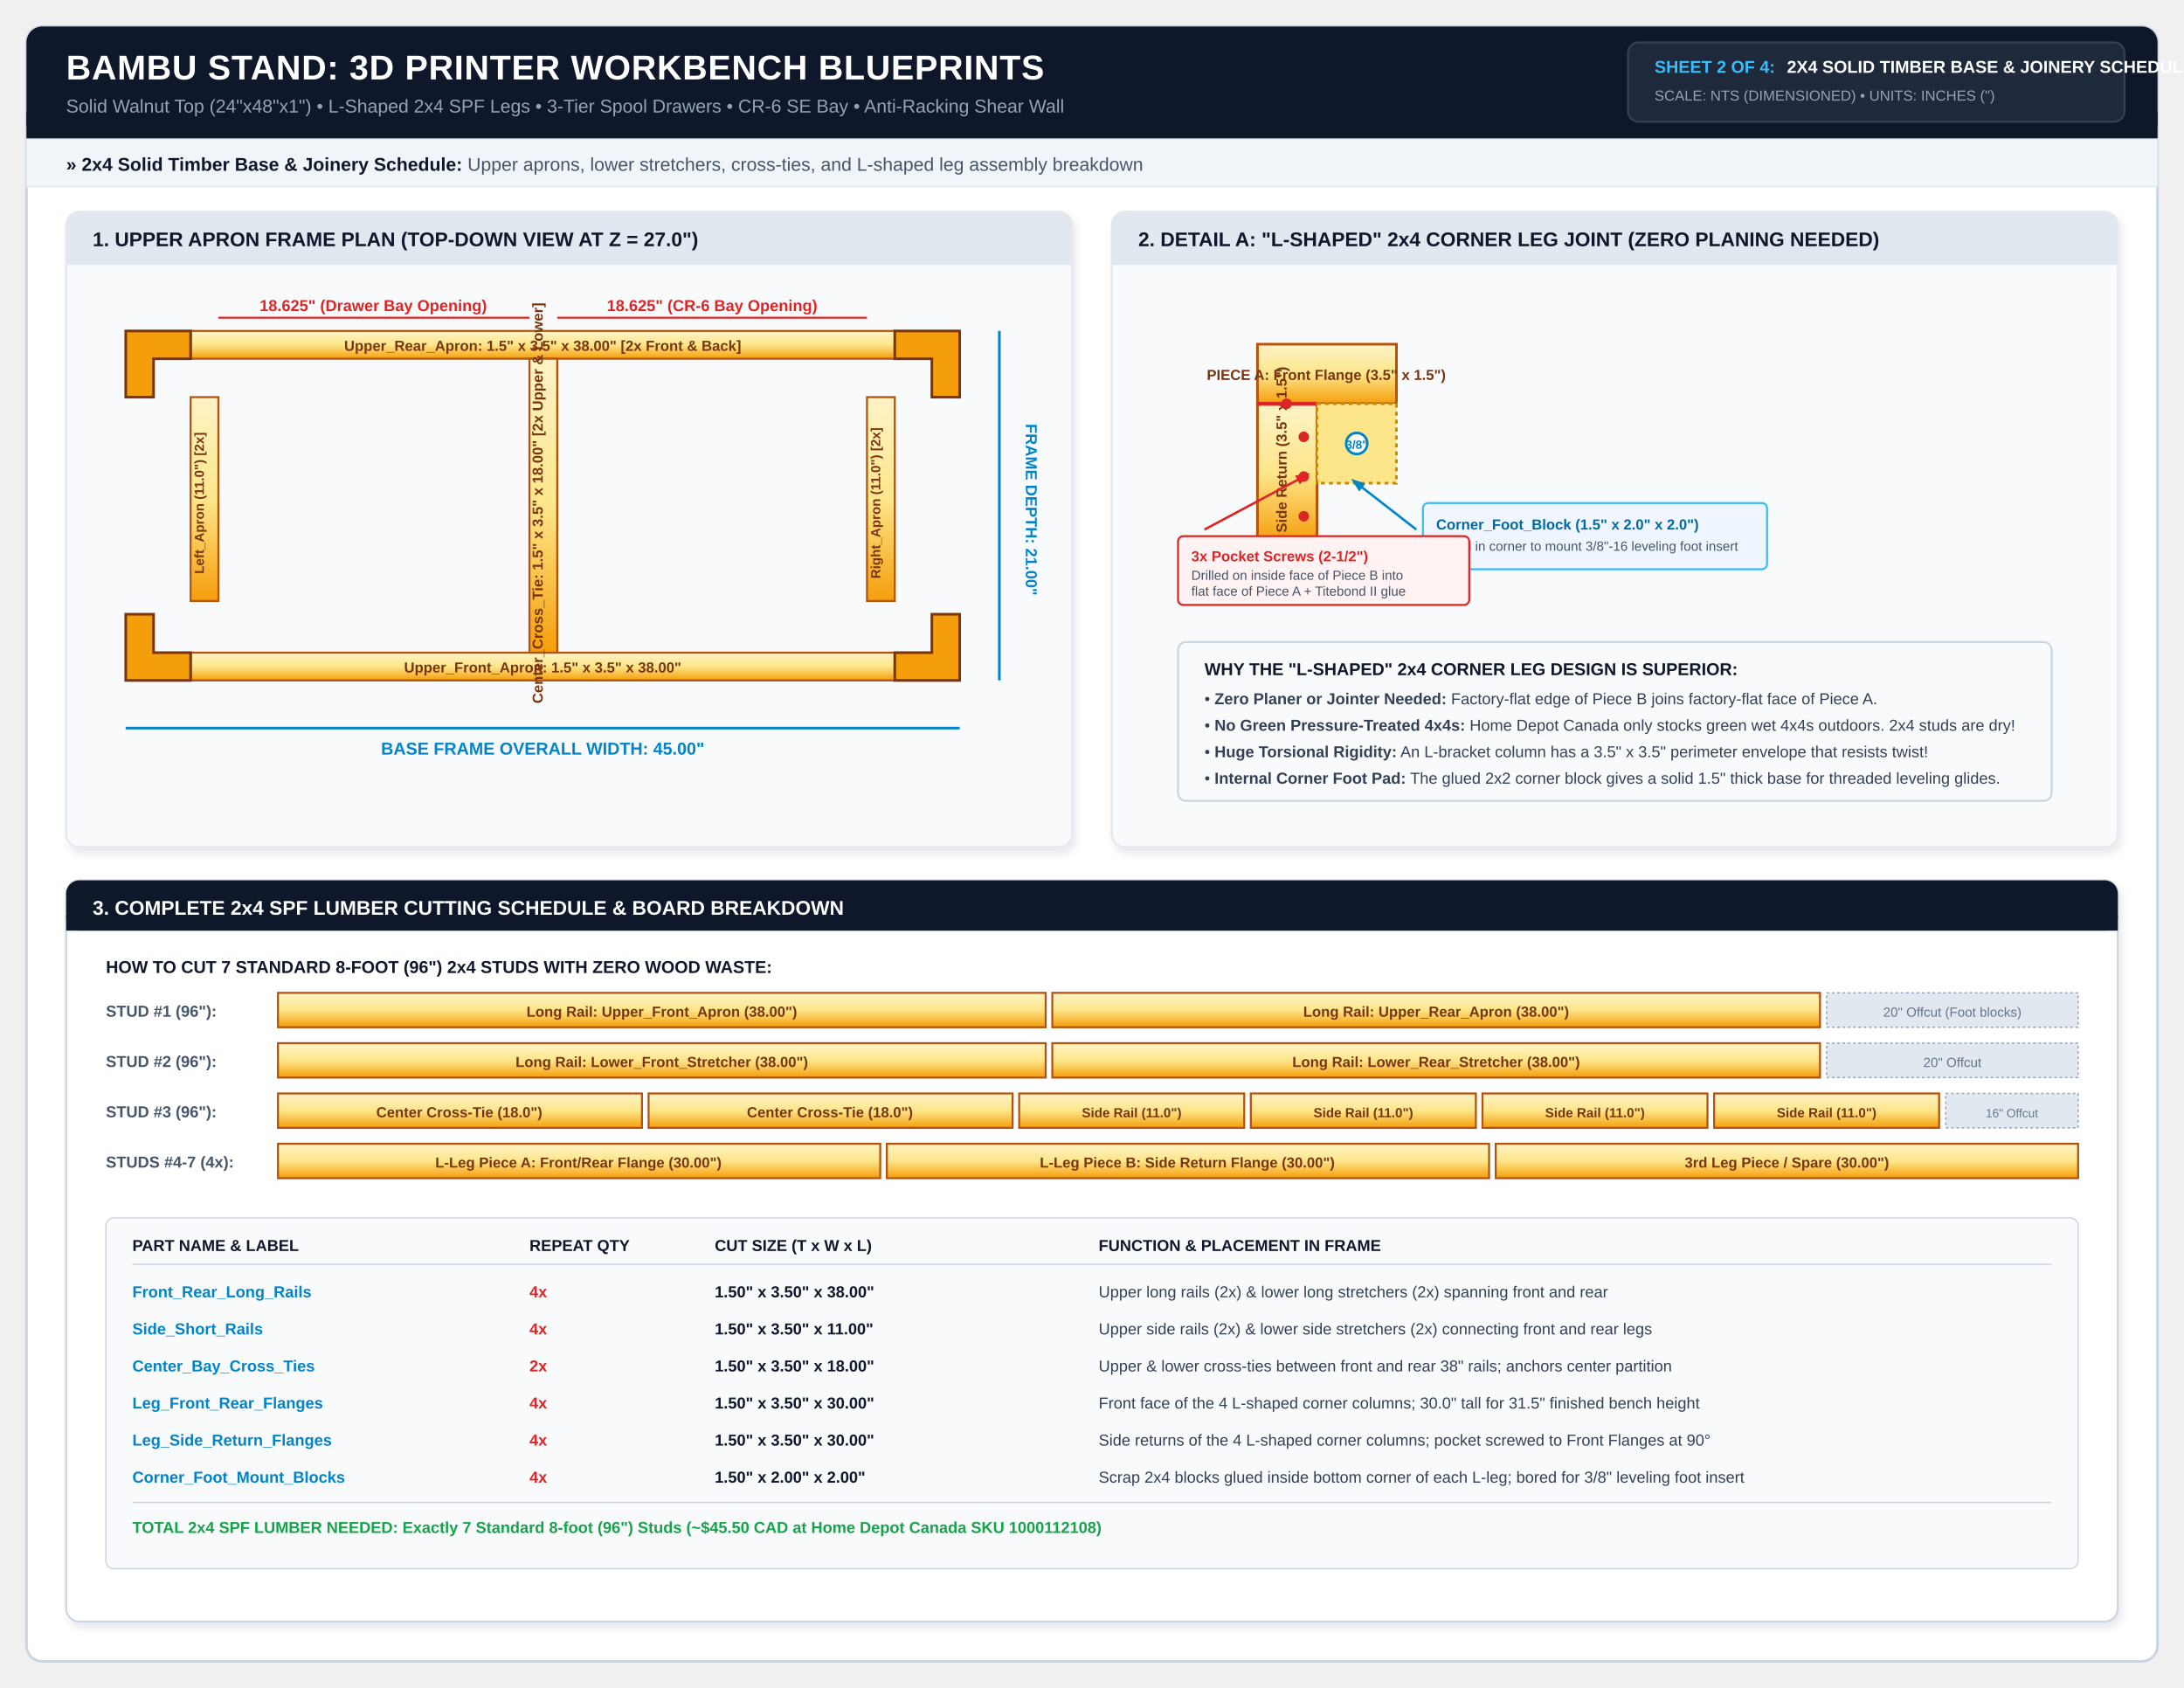
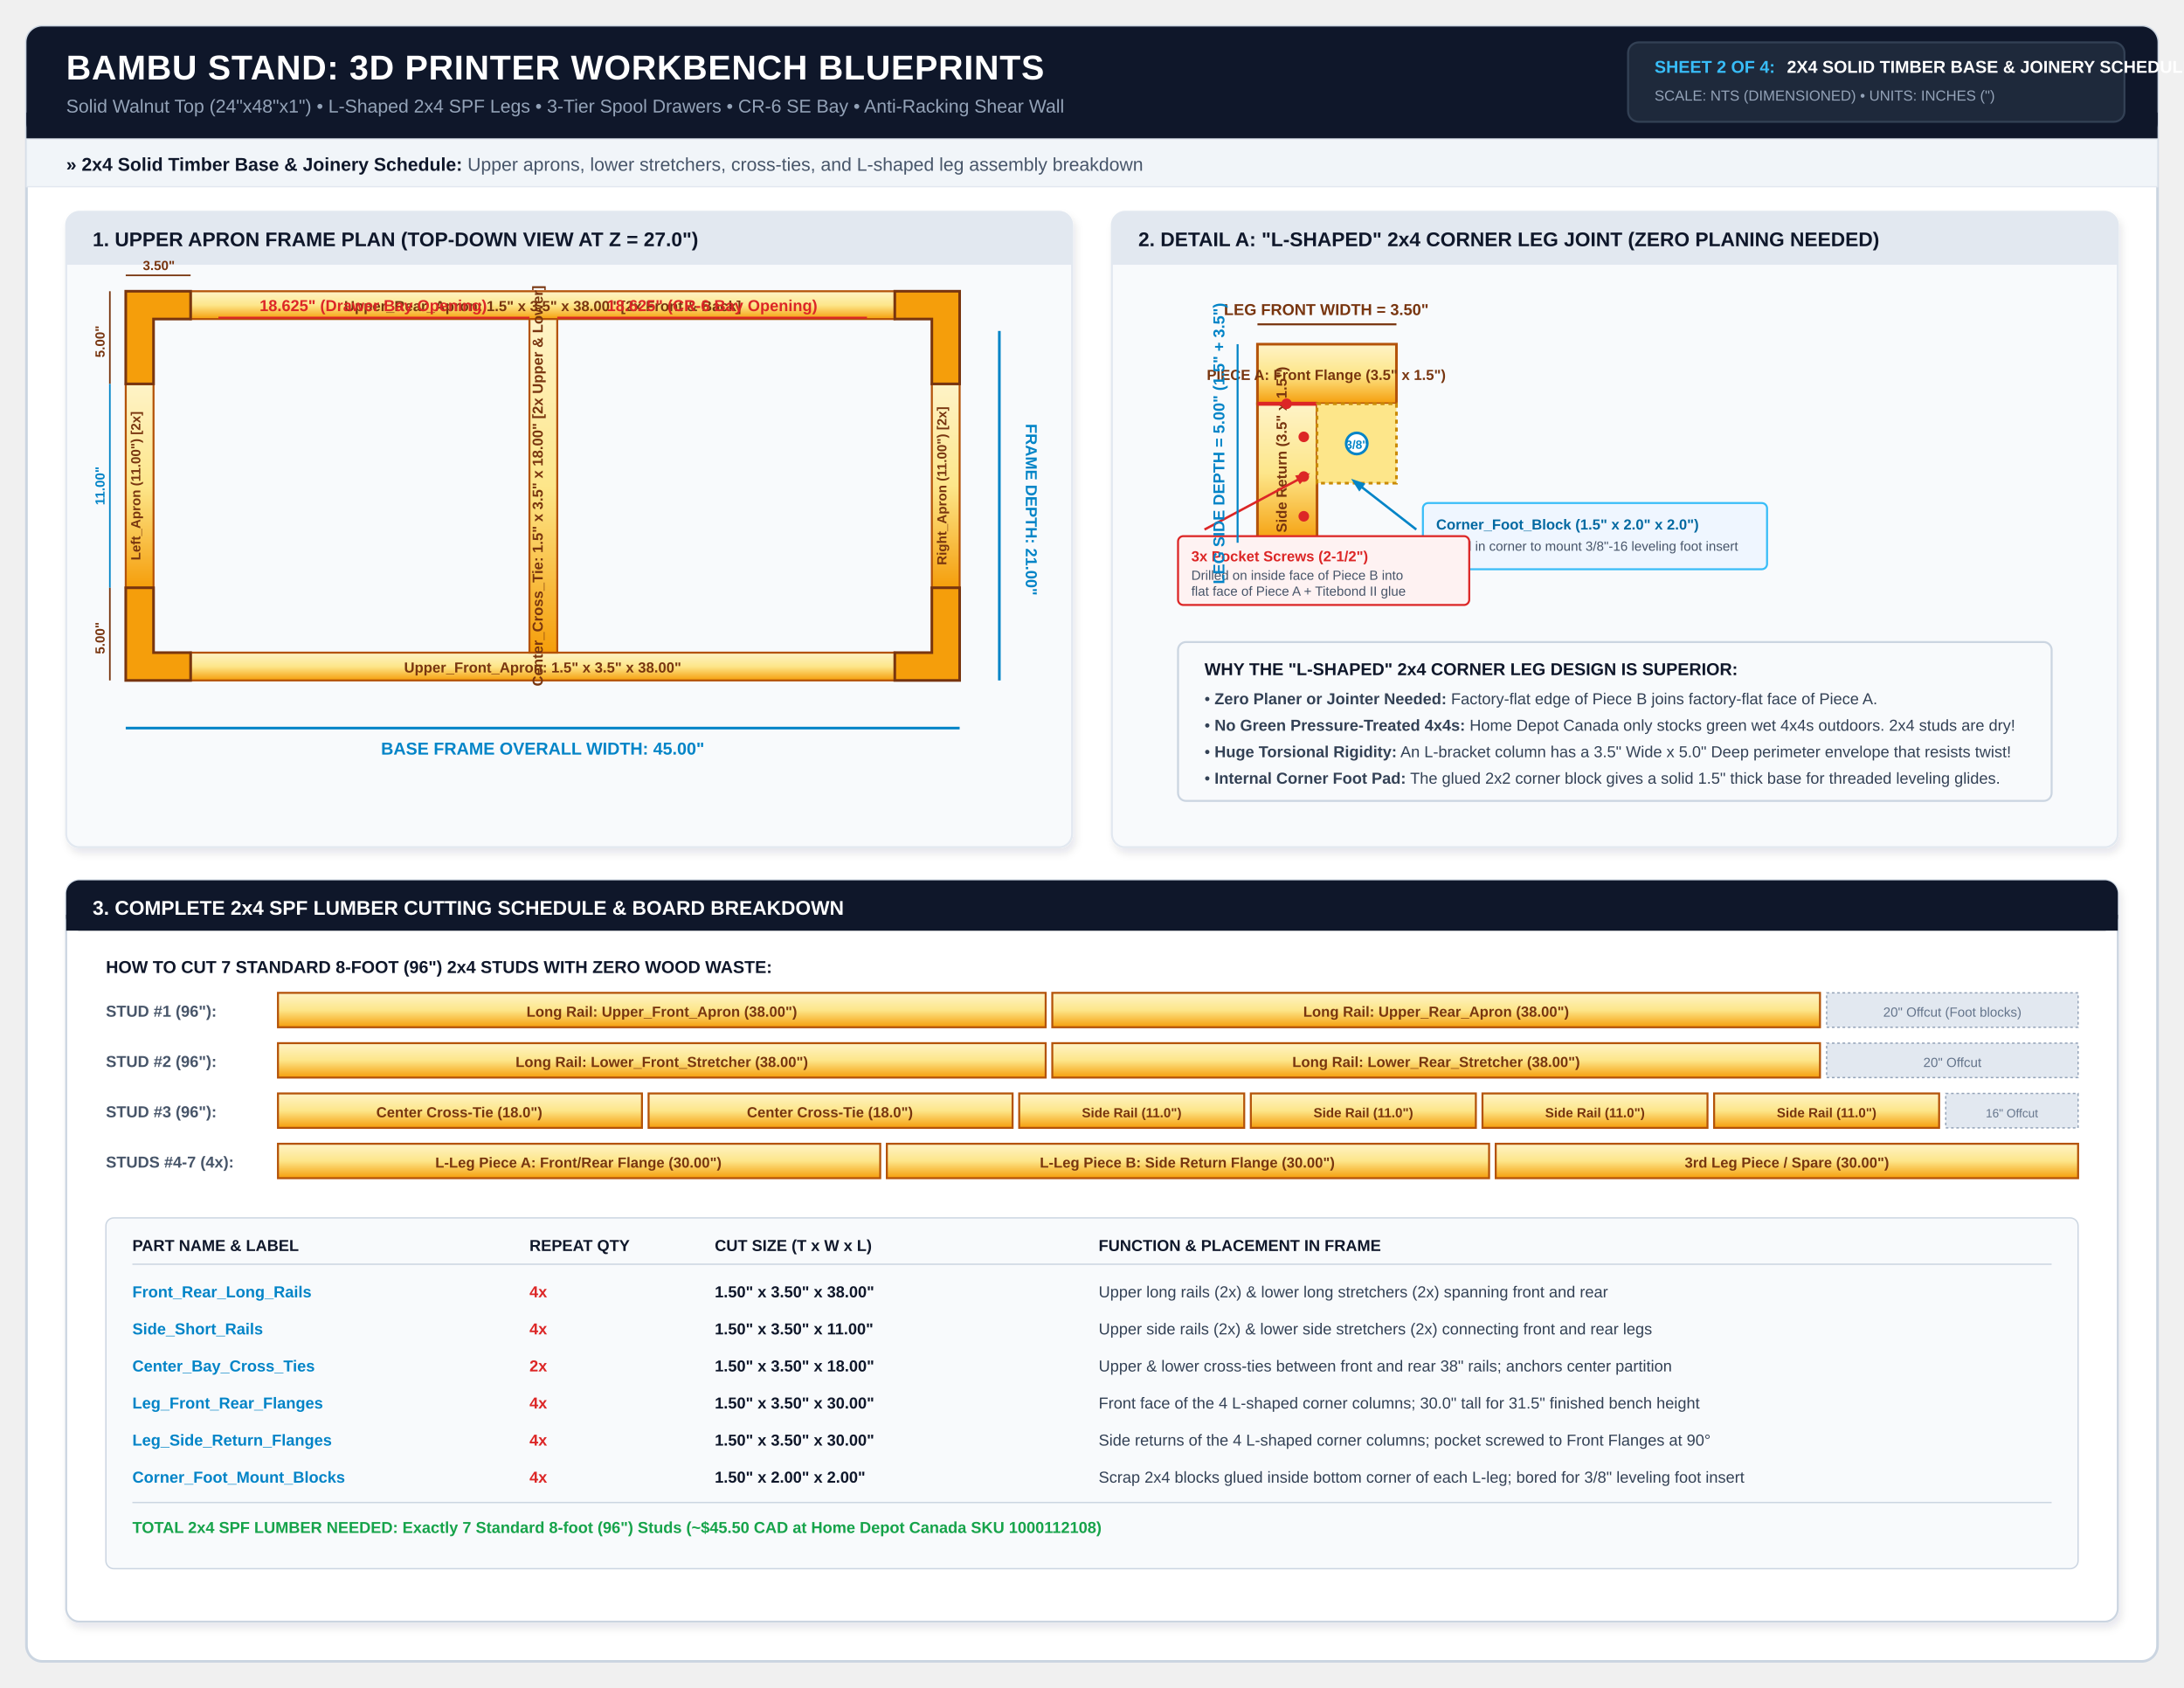
<svg xmlns="http://www.w3.org/2000/svg" viewBox="0 0 1650 1275" width="1650" height="1275" style="background:#ffffff; font-family:'Liberation Sans', Arial, sans-serif;">
  <defs>
    <marker id="arrow-slate" viewBox="0 0 10 10" refX="5" refY="5" markerWidth="6" markerHeight="6" orient="auto-start-reverse">
      <path d="M 0 1.5 L 10 5 L 0 8.5 z" fill="#334155" />
    </marker>
    <marker id="arrow-blue" viewBox="0 0 10 10" refX="5" refY="5" markerWidth="6" markerHeight="6" orient="auto-start-reverse">
      <path d="M 0 1.5 L 10 5 L 0 8.5 z" fill="#0284c7" />
    </marker>
    <marker id="arrow-red" viewBox="0 0 10 10" refX="5" refY="5" markerWidth="6" markerHeight="6" orient="auto-start-reverse">
      <path d="M 0 1.5 L 10 5 L 0 8.5 z" fill="#dc2626" />
    </marker>
    <linearGradient id="walnutGrad" x1="0%" y1="0%" x2="100%" y2="100%">
      <stop offset="0%" stop-color="#8a5a36" />
      <stop offset="50%" stop-color="#6e4324" />
      <stop offset="100%" stop-color="#543217" />
    </linearGradient>
    <linearGradient id="spfGrad" x1="0%" y1="0%" x2="0%" y2="100%">
      <stop offset="0%" stop-color="#fef3c7" />
      <stop offset="50%" stop-color="#fde68a" />
      <stop offset="100%" stop-color="#f59e0b" />
    </linearGradient>
    <linearGradient id="birchGrad" x1="0%" y1="0%" x2="100%" y2="100%">
      <stop offset="0%" stop-color="#fef08a" />
      <stop offset="50%" stop-color="#fde047" />
      <stop offset="100%" stop-color="#eab308" />
    </linearGradient>
    <linearGradient id="steelGrad" x1="0%" y1="0%" x2="0%" y2="100%">
      <stop offset="0%" stop-color="#cbd5e1" />
      <stop offset="50%" stop-color="#94a3b8" />
      <stop offset="100%" stop-color="#64748b" />
    </linearGradient>
    <filter id="shadow" x="-3%" y="-3%" width="108%" height="108%">
      <feDropShadow dx="2" dy="4" stdDeviation="3" flood-color="#0f172a" flood-opacity="0.10" />
    </filter>
  </defs>
  <rect x="20" y="20" width="1610" height="1235" rx="12" fill="#ffffff" stroke="#cbd5e1" stroke-width="2" />
  <rect x="20" y="20" width="1610" height="85" rx="12" fill="#0f172a" />
  <rect x="20" y="85" width="1610" height="20" fill="#0f172a" />
  <text x="50" y="60" font-size="26" font-weight="bold" fill="#ffffff" letter-spacing="0.5">BAMBU STAND: 3D PRINTER WORKBENCH BLUEPRINTS</text>
  <text x="50" y="85" font-size="14" fill="#94a3b8">Solid Walnut Top (24"x48"x1") • L-Shaped 2x4 SPF Legs • 3-Tier Spool Drawers • CR-6 SE Bay • Anti-Racking Shear Wall</text>
  <rect x="1230" y="32" width="375" height="60" rx="8" fill="#1e293b" stroke="#334155" stroke-width="1.5" />
  <text x="1250" y="55" font-size="13" font-weight="bold" fill="#38bdf8">SHEET 2 OF 4:</text>
  <text x="1350" y="55" font-size="13" font-weight="bold" fill="#ffffff">2X4 SOLID TIMBER BASE &amp; JOINERY SCHEDULE</text>
  <text x="1250" y="76" font-size="11" fill="#94a3b8">SCALE: NTS (DIMENSIONED) • UNITS: INCHES (")</text>
  <rect x="20" y="105" width="1610" height="36" fill="#f1f5f9" stroke="#e2e8f0" stroke-width="1" />
  <text x="50" y="129" font-size="14" font-weight="bold" fill="#0f172a">» 2x4 Solid Timber Base &amp; Joinery Schedule: <tspan font-weight="normal" fill="#475569">Upper aprons, lower stretchers, cross-ties, and L-shaped leg assembly breakdown</tspan>
  </text>
  <g transform="translate(50, 160)">
    <rect x="0" y="0" width="760" height="480" rx="10" fill="#f8fafc" stroke="#e2e8f0" stroke-width="1.5" filter="url(#shadow)" />
    <rect x="0" y="0" width="760" height="40" rx="10" fill="#e2e8f0" />
    <rect x="0" y="28" width="760" height="12" fill="#e2e8f0" />
    <text x="20" y="26" font-size="15" font-weight="bold" fill="#0f172a">1. UPPER APRON FRAME PLAN (TOP-DOWN VIEW AT Z = 27.0")</text>
    <g transform="translate(45, 60)">
-       <rect x="49" y="30" width="532" height="21" fill="url(#spfGrad)" stroke="#b45309" stroke-width="1.5" />
-       <text x="315" y="45" font-size="11" font-weight="bold" fill="#78350f" text-anchor="middle">Upper_Rear_Apron: 1.5" x 3.5" x 38.00" [2x Front &amp; Back]</text>
+       <rect x="49" y="0" width="532" height="21" fill="url(#spfGrad)" stroke="#b45309" stroke-width="1.5" />
+       <text x="315" y="15" font-size="11" font-weight="bold" fill="#78350f" text-anchor="middle">Upper_Rear_Apron: 1.5" x 3.5" x 38.00" [2x Front &amp; Back]</text>
      <rect x="49" y="273" width="532" height="21" fill="url(#spfGrad)" stroke="#b45309" stroke-width="1.5" />
      <text x="315" y="288" font-size="11" font-weight="bold" fill="#78350f" text-anchor="middle">Upper_Front_Apron: 1.5" x 3.5" x 38.00"</text>
-       <rect x="49" y="80" width="21" height="154" fill="url(#spfGrad)" stroke="#b45309" stroke-width="1.5" />
-       <text x="59" y="160" font-size="10" font-weight="bold" fill="#78350f" text-anchor="middle" transform="rotate(-90 59 160)">Left_Apron (11.0") [2x]</text>
-       <rect x="560" y="80" width="21" height="154" fill="url(#spfGrad)" stroke="#b45309" stroke-width="1.5" />
-       <text x="570" y="160" font-size="10" font-weight="bold" fill="#78350f" text-anchor="middle" transform="rotate(-90 570 160)">Right_Apron (11.0") [2x]</text>
-       <rect x="305" y="51" width="21" height="222" fill="url(#spfGrad)" stroke="#b45309" stroke-width="1.5" />
-       <text x="315" y="160" font-size="11" font-weight="bold" fill="#78350f" text-anchor="middle" transform="rotate(-90 315 160)">Center_Cross_Tie: 1.5" x 3.5" x 18.00" [2x Upper &amp; Lower]</text>
-       <path d="M 0,30 L 49,30 L 49,51 L 21,51 L 21,80 L 0,80 Z" fill="#f59e0b" stroke="#78350f" stroke-width="2" />
-       <path d="M 581,30 L 630,30 L 630,80 L 609,80 L 609,51 L 581,51 Z" fill="#f59e0b" stroke="#78350f" stroke-width="2" />
-       <path d="M 0,244 L 21,244 L 21,273 L 49,273 L 49,294 L 0,294 Z" fill="#f59e0b" stroke="#78350f" stroke-width="2" />
-       <path d="M 609,244 L 630,244 L 630,294 L 581,294 L 581,273 L 609,273 Z" fill="#f59e0b" stroke="#78350f" stroke-width="2" />
+       <rect x="0" y="70" width="21" height="154" fill="url(#spfGrad)" stroke="#b45309" stroke-width="1.5" />
+       <text x="11" y="147" font-size="10" font-weight="bold" fill="#78350f" text-anchor="middle" transform="rotate(-90 11 147)">Left_Apron (11.00") [2x]</text>
+       <rect x="609" y="70" width="21" height="154" fill="url(#spfGrad)" stroke="#b45309" stroke-width="1.5" />
+       <text x="620" y="147" font-size="10" font-weight="bold" fill="#78350f" text-anchor="middle" transform="rotate(-90 620 147)">Right_Apron (11.00") [2x]</text>
+       <rect x="305" y="21" width="21" height="252" fill="url(#spfGrad)" stroke="#b45309" stroke-width="1.5" />
+       <text x="315" y="147" font-size="11" font-weight="bold" fill="#78350f" text-anchor="middle" transform="rotate(-90 315 147)">Center_Cross_Tie: 1.5" x 3.5" x 18.00" [2x Upper &amp; Lower]</text>
+       <path d="M 0,0 L 49,0 L 49,21 L 21,21 L 21,70 L 0,70 Z" fill="#f59e0b" stroke="#78350f" stroke-width="2" />
+       <path d="M 581,0 L 630,0 L 630,70 L 609,70 L 609,21 L 581,21 Z" fill="#f59e0b" stroke="#78350f" stroke-width="2" />
+       <path d="M 0,224 L 21,224 L 21,273 L 49,273 L 49,294 L 0,294 Z" fill="#f59e0b" stroke="#78350f" stroke-width="2" />
+       <path d="M 609,224 L 630,224 L 630,294 L 581,294 L 581,273 L 609,273 Z" fill="#f59e0b" stroke="#78350f" stroke-width="2" />
+       <line x1="0" y1="-12" x2="49" y2="-12" stroke="#78350f" stroke-width="1.2" />
+       <text x="25" y="-16" font-size="10" font-weight="bold" fill="#78350f" text-anchor="middle">3.50"</text>
+       <line x1="-12" y1="0" x2="-12" y2="70" stroke="#78350f" stroke-width="1.2" />
+       <text x="-16" y="38" font-size="10" font-weight="bold" fill="#78350f" text-anchor="middle" transform="rotate(-90 -16 38)">5.00"</text>
+       <line x1="-12" y1="70" x2="-12" y2="224" stroke="#0284c7" stroke-width="1.2" />
+       <text x="-16" y="147" font-size="10" font-weight="bold" fill="#0284c7" text-anchor="middle" transform="rotate(-90 -16 147)">11.00"</text>
+       <line x1="-12" y1="224" x2="-12" y2="294" stroke="#78350f" stroke-width="1.2" />
+       <text x="-16" y="262" font-size="10" font-weight="bold" fill="#78350f" text-anchor="middle" transform="rotate(-90 -16 262)">5.00"</text>
      <line x1="70" y1="20" x2="305" y2="20" stroke="#dc2626" stroke-width="1.5" />
      <text x="187" y="15" font-size="12" font-weight="bold" fill="#dc2626" text-anchor="middle">18.625" (Drawer Bay Opening)</text>
      <line x1="326" y1="20" x2="560" y2="20" stroke="#dc2626" stroke-width="1.5" />
      <text x="443" y="15" font-size="12" font-weight="bold" fill="#dc2626" text-anchor="middle">18.625" (CR-6 Bay Opening)</text>
      <line x1="0" y1="330" x2="630" y2="330" stroke="#0284c7" stroke-width="2" />
      <text x="315" y="350" font-size="13" font-weight="bold" fill="#0284c7" text-anchor="middle">BASE FRAME OVERALL WIDTH: 45.00"</text>
      <line x1="660" y1="30" x2="660" y2="294" stroke="#0284c7" stroke-width="2" />
      <text x="680" y="165" font-size="12" font-weight="bold" fill="#0284c7" text-anchor="middle" transform="rotate(90 680 165)">FRAME DEPTH: 21.00"</text>
    </g>
  </g>
  <g transform="translate(840, 160)">
    <rect x="0" y="0" width="760" height="480" rx="10" fill="#f8fafc" stroke="#e2e8f0" stroke-width="1.5" filter="url(#shadow)" />
    <rect x="0" y="0" width="760" height="40" rx="10" fill="#e2e8f0" />
    <rect x="0" y="28" width="760" height="12" fill="#e2e8f0" />
    <text x="20" y="26" font-size="15" font-weight="bold" fill="#0f172a">2. DETAIL A: "L-SHAPED" 2x4 CORNER LEG JOINT (ZERO PLANING NEEDED)</text>
    <g transform="translate(50, 60)">
      <rect x="60" y="40" width="105" height="45" fill="url(#spfGrad)" stroke="#b45309" stroke-width="2" />
      <text x="112" y="67" font-size="11" font-weight="bold" fill="#78350f" text-anchor="middle">PIECE A: Front Flange (3.5" x 1.5")</text>
      <rect x="60" y="85" width="45" height="105" fill="url(#spfGrad)" stroke="#b45309" stroke-width="2" />
      <text x="82" y="145" font-size="11" font-weight="bold" fill="#78350f" text-anchor="middle" transform="rotate(-90 82 145)">PIECE B: Side Return (3.5" x 1.5")</text>
      <line x1="60" y1="85" x2="105" y2="85" stroke="#dc2626" stroke-width="3" />
      <circle cx="82" cy="85" r="4" fill="#dc2626" />
      <rect x="105" y="85" width="60" height="60" fill="#fde68a" stroke="#ca8a04" stroke-width="2" stroke-dasharray="3,3" />
      <circle cx="135" cy="115" r="8" fill="#ffffff" stroke="#0284c7" stroke-width="2" />
      <text x="135" y="119" font-size="9" font-weight="bold" fill="#0284c7" text-anchor="middle">3/8"</text>
      <path d="M 135,145 L 180,180" stroke="#0284c7" stroke-width="1.8" marker-start="url(#arrow-blue)" />
      <rect x="185" y="160" width="260" height="50" rx="4" fill="#eff6ff" stroke="#38bdf8" stroke-width="1.5" />
      <text x="195" y="180" font-size="11" font-weight="bold" fill="#0369a1">Corner_Foot_Block (1.5" x 2.0" x 2.0")</text>
      <text x="195" y="196" font-size="10" fill="#475569">Glued in corner to mount 3/8"-16 leveling foot insert</text>
      <circle cx="95" cy="110" r="4" fill="#dc2626" />
      <circle cx="95" cy="140" r="4" fill="#dc2626" />
      <circle cx="95" cy="170" r="4" fill="#dc2626" />
      <path d="M 95,140 L 20,180" stroke="#dc2626" stroke-width="1.8" marker-start="url(#arrow-red)" />
      <rect x="0" y="185" width="220" height="52" rx="4" fill="#fef2f2" stroke="#dc2626" stroke-width="1.5" />
      <text x="10" y="204" font-size="11" font-weight="bold" fill="#dc2626">3x Pocket Screws (2-1/2")</text>
      <text x="10" y="218" font-size="10" fill="#475569">Drilled on inside face of Piece B into</text>
      <text x="10" y="230" font-size="10" fill="#475569">flat face of Piece A + Titebond II glue</text>
+       <line x1="60" y1="25" x2="165" y2="25" stroke="#78350f" stroke-width="1.5" />
+       <text x="112" y="18" font-size="12" font-weight="bold" fill="#78350f" text-anchor="middle">LEG FRONT WIDTH = 3.50"</text>
+       <line x1="45" y1="40" x2="45" y2="190" stroke="#0284c7" stroke-width="1.5" />
+       <text x="35" y="115" font-size="12" font-weight="bold" fill="#0284c7" text-anchor="middle" transform="rotate(-90 35 115)">LEG SIDE DEPTH = 5.00" (1.5" + 3.5")</text>
      <rect x="0" y="265" width="660" height="120" rx="6" fill="#f8fafc" stroke="#cbd5e1" stroke-width="1.5" />
      <text x="20" y="290" font-size="13" font-weight="bold" fill="#0f172a">WHY THE "L-SHAPED" 2x4 CORNER LEG DESIGN IS SUPERIOR:</text>
      <text x="20" y="312" font-size="12" fill="#334155">• <tspan font-weight="bold">Zero Planer or Jointer Needed:</tspan> Factory-flat edge of Piece B joins factory-flat face of Piece A.</text>
      <text x="20" y="332" font-size="12" fill="#334155">• <tspan font-weight="bold">No Green Pressure-Treated 4x4s:</tspan> Home Depot Canada only stocks green wet 4x4s outdoors. 2x4 studs are dry!</text>
-       <text x="20" y="352" font-size="12" fill="#334155">• <tspan font-weight="bold">Huge Torsional Rigidity:</tspan> An L-bracket column has a 3.5" x 3.5" perimeter envelope that resists twist!</text>
+       <text x="20" y="352" font-size="12" fill="#334155">• <tspan font-weight="bold">Huge Torsional Rigidity:</tspan> An L-bracket column has a 3.5" Wide x 5.0" Deep perimeter envelope that resists twist!</text>
      <text x="20" y="372" font-size="12" fill="#334155">• <tspan font-weight="bold">Internal Corner Foot Pad:</tspan> The glued 2x2 corner block gives a solid 1.5" thick base for threaded leveling glides.</text>
    </g>
  </g>
  <g transform="translate(50, 665)">
    <rect x="0" y="0" width="1550" height="560" rx="10" fill="#ffffff" stroke="#cbd5e1" stroke-width="1.5" filter="url(#shadow)" />
    <rect x="0" y="0" width="1550" height="38" rx="10" fill="#0f172a" />
    <rect x="0" y="26" width="1550" height="12" fill="#0f172a" />
    <text x="20" y="26" font-size="15" font-weight="bold" fill="#ffffff">3. COMPLETE 2x4 SPF LUMBER CUTTING SCHEDULE &amp; BOARD BREAKDOWN</text>
    <g transform="translate(30, 55)">
      <text x="0" y="15" font-size="13" font-weight="bold" fill="#0f172a">HOW TO CUT 7 STANDARD 8-FOOT (96") 2x4 STUDS WITH ZERO WOOD WASTE:</text>
      <g transform="translate(0, 30)">
        <text x="0" y="18" font-size="12" font-weight="bold" fill="#475569">STUD #1 (96"):</text>
        <rect x="130" y="0" width="580" height="26" fill="url(#spfGrad)" stroke="#b45309" stroke-width="1.5" />
        <text x="420" y="18" font-size="11" font-weight="bold" fill="#78350f" text-anchor="middle">Long Rail: Upper_Front_Apron (38.00")</text>
        <rect x="715" y="0" width="580" height="26" fill="url(#spfGrad)" stroke="#b45309" stroke-width="1.5" />
        <text x="1005" y="18" font-size="11" font-weight="bold" fill="#78350f" text-anchor="middle">Long Rail: Upper_Rear_Apron (38.00")</text>
        <rect x="1300" y="0" width="190" height="26" fill="#e2e8f0" stroke="#94a3b8" stroke-dasharray="2,2" />
        <text x="1395" y="18" font-size="10" fill="#64748b" text-anchor="middle">20" Offcut (Foot blocks)</text>
      </g>
      <g transform="translate(0, 68)">
        <text x="0" y="18" font-size="12" font-weight="bold" fill="#475569">STUD #2 (96"):</text>
        <rect x="130" y="0" width="580" height="26" fill="url(#spfGrad)" stroke="#b45309" stroke-width="1.5" />
        <text x="420" y="18" font-size="11" font-weight="bold" fill="#78350f" text-anchor="middle">Long Rail: Lower_Front_Stretcher (38.00")</text>
        <rect x="715" y="0" width="580" height="26" fill="url(#spfGrad)" stroke="#b45309" stroke-width="1.5" />
        <text x="1005" y="18" font-size="11" font-weight="bold" fill="#78350f" text-anchor="middle">Long Rail: Lower_Rear_Stretcher (38.00")</text>
        <rect x="1300" y="0" width="190" height="26" fill="#e2e8f0" stroke="#94a3b8" stroke-dasharray="2,2" />
        <text x="1395" y="18" font-size="10" fill="#64748b" text-anchor="middle">20" Offcut</text>
      </g>
      <g transform="translate(0, 106)">
        <text x="0" y="18" font-size="12" font-weight="bold" fill="#475569">STUD #3 (96"):</text>
        <rect x="130" y="0" width="275" height="26" fill="url(#spfGrad)" stroke="#b45309" stroke-width="1.5" />
        <text x="267" y="18" font-size="11" font-weight="bold" fill="#78350f" text-anchor="middle">Center Cross-Tie (18.0")</text>
        <rect x="410" y="0" width="275" height="26" fill="url(#spfGrad)" stroke="#b45309" stroke-width="1.5" />
        <text x="547" y="18" font-size="11" font-weight="bold" fill="#78350f" text-anchor="middle">Center Cross-Tie (18.0")</text>
        <rect x="690" y="0" width="170" height="26" fill="url(#spfGrad)" stroke="#b45309" stroke-width="1.5" />
        <text x="775" y="18" font-size="10" font-weight="bold" fill="#78350f" text-anchor="middle">Side Rail (11.0")</text>
        <rect x="865" y="0" width="170" height="26" fill="url(#spfGrad)" stroke="#b45309" stroke-width="1.5" />
        <text x="950" y="18" font-size="10" font-weight="bold" fill="#78350f" text-anchor="middle">Side Rail (11.0")</text>
        <rect x="1040" y="0" width="170" height="26" fill="url(#spfGrad)" stroke="#b45309" stroke-width="1.5" />
        <text x="1125" y="18" font-size="10" font-weight="bold" fill="#78350f" text-anchor="middle">Side Rail (11.0")</text>
        <rect x="1215" y="0" width="170" height="26" fill="url(#spfGrad)" stroke="#b45309" stroke-width="1.5" />
        <text x="1300" y="18" font-size="10" font-weight="bold" fill="#78350f" text-anchor="middle">Side Rail (11.0")</text>
        <rect x="1390" y="0" width="100" height="26" fill="#e2e8f0" stroke="#94a3b8" stroke-dasharray="2,2" />
        <text x="1440" y="18" font-size="9" fill="#64748b" text-anchor="middle">16" Offcut</text>
      </g>
      <g transform="translate(0, 144)">
        <text x="0" y="18" font-size="12" font-weight="bold" fill="#475569">STUDS #4-7 (4x):</text>
        <rect x="130" y="0" width="455" height="26" fill="url(#spfGrad)" stroke="#b45309" stroke-width="1.5" />
        <text x="357" y="18" font-size="11" font-weight="bold" fill="#78350f" text-anchor="middle">L-Leg Piece A: Front/Rear Flange (30.00")</text>
        <rect x="590" y="0" width="455" height="26" fill="url(#spfGrad)" stroke="#b45309" stroke-width="1.5" />
        <text x="817" y="18" font-size="11" font-weight="bold" fill="#78350f" text-anchor="middle">L-Leg Piece B: Side Return Flange (30.00")</text>
        <rect x="1050" y="0" width="440" height="26" fill="url(#spfGrad)" stroke="#b45309" stroke-width="1.5" />
        <text x="1270" y="18" font-size="11" font-weight="bold" fill="#78350f" text-anchor="middle">3rd Leg Piece / Spare (30.00")</text>
      </g>
      <g transform="translate(0, 200)" font-size="12">
        <rect x="0" y="0" width="1490" height="265" rx="6" fill="#f8fafc" stroke="#cbd5e1" stroke-width="1" />
        <text x="20" y="25" font-weight="bold" fill="#0f172a">PART NAME &amp; LABEL</text>
        <text x="320" y="25" font-weight="bold" fill="#0f172a">REPEAT QTY</text>
        <text x="460" y="25" font-weight="bold" fill="#0f172a">CUT SIZE (T x W x L)</text>
        <text x="750" y="25" font-weight="bold" fill="#0f172a">FUNCTION &amp; PLACEMENT IN FRAME</text>
        <line x1="20" y1="35" x2="1470" y2="35" stroke="#cbd5e1" stroke-width="1" />
        <text x="20" y="60" font-weight="bold" fill="#0284c7">Front_Rear_Long_Rails</text>
        <text x="320" y="60" font-weight="bold" fill="#dc2626">4x</text>
        <text x="460" y="60" font-weight="bold" fill="#0f172a">1.50" x 3.50" x 38.00"</text>
        <text x="750" y="60" fill="#334155">Upper long rails (2x) &amp; lower long stretchers (2x) spanning front and rear</text>
        <text x="20" y="88" font-weight="bold" fill="#0284c7">Side_Short_Rails</text>
        <text x="320" y="88" font-weight="bold" fill="#dc2626">4x</text>
        <text x="460" y="88" font-weight="bold" fill="#0f172a">1.50" x 3.50" x 11.00"</text>
        <text x="750" y="88" fill="#334155">Upper side rails (2x) &amp; lower side stretchers (2x) connecting front and rear legs</text>
        <text x="20" y="116" font-weight="bold" fill="#0284c7">Center_Bay_Cross_Ties</text>
        <text x="320" y="116" font-weight="bold" fill="#dc2626">2x</text>
        <text x="460" y="116" font-weight="bold" fill="#0f172a">1.50" x 3.50" x 18.00"</text>
        <text x="750" y="116" fill="#334155">Upper &amp; lower cross-ties between front and rear 38" rails; anchors center partition</text>
        <text x="20" y="144" font-weight="bold" fill="#0284c7">Leg_Front_Rear_Flanges</text>
        <text x="320" y="144" font-weight="bold" fill="#dc2626">4x</text>
        <text x="460" y="144" font-weight="bold" fill="#0f172a">1.50" x 3.50" x 30.00"</text>
        <text x="750" y="144" fill="#334155">Front face of the 4 L-shaped corner columns; 30.0" tall for 31.5" finished bench height</text>
        <text x="20" y="172" font-weight="bold" fill="#0284c7">Leg_Side_Return_Flanges</text>
        <text x="320" y="172" font-weight="bold" fill="#dc2626">4x</text>
        <text x="460" y="172" font-weight="bold" fill="#0f172a">1.50" x 3.50" x 30.00"</text>
        <text x="750" y="172" fill="#334155">Side returns of the 4 L-shaped corner columns; pocket screwed to Front Flanges at 90°</text>
        <text x="20" y="200" font-weight="bold" fill="#0284c7">Corner_Foot_Mount_Blocks</text>
        <text x="320" y="200" font-weight="bold" fill="#dc2626">4x</text>
        <text x="460" y="200" font-weight="bold" fill="#0f172a">1.50" x 2.00" x 2.00"</text>
        <text x="750" y="200" fill="#334155">Scrap 2x4 blocks glued inside bottom corner of each L-leg; bored for 3/8" leveling foot insert</text>
        <line x1="20" y1="215" x2="1470" y2="215" stroke="#cbd5e1" stroke-width="1" />
        <text x="20" y="238" font-weight="bold" fill="#16a34a">TOTAL 2x4 SPF LUMBER NEEDED: Exactly 7 Standard 8-foot (96") Studs (~$45.50 CAD at Home Depot Canada SKU 1000112108)</text>
      </g>
    </g>
  </g>
</svg>
